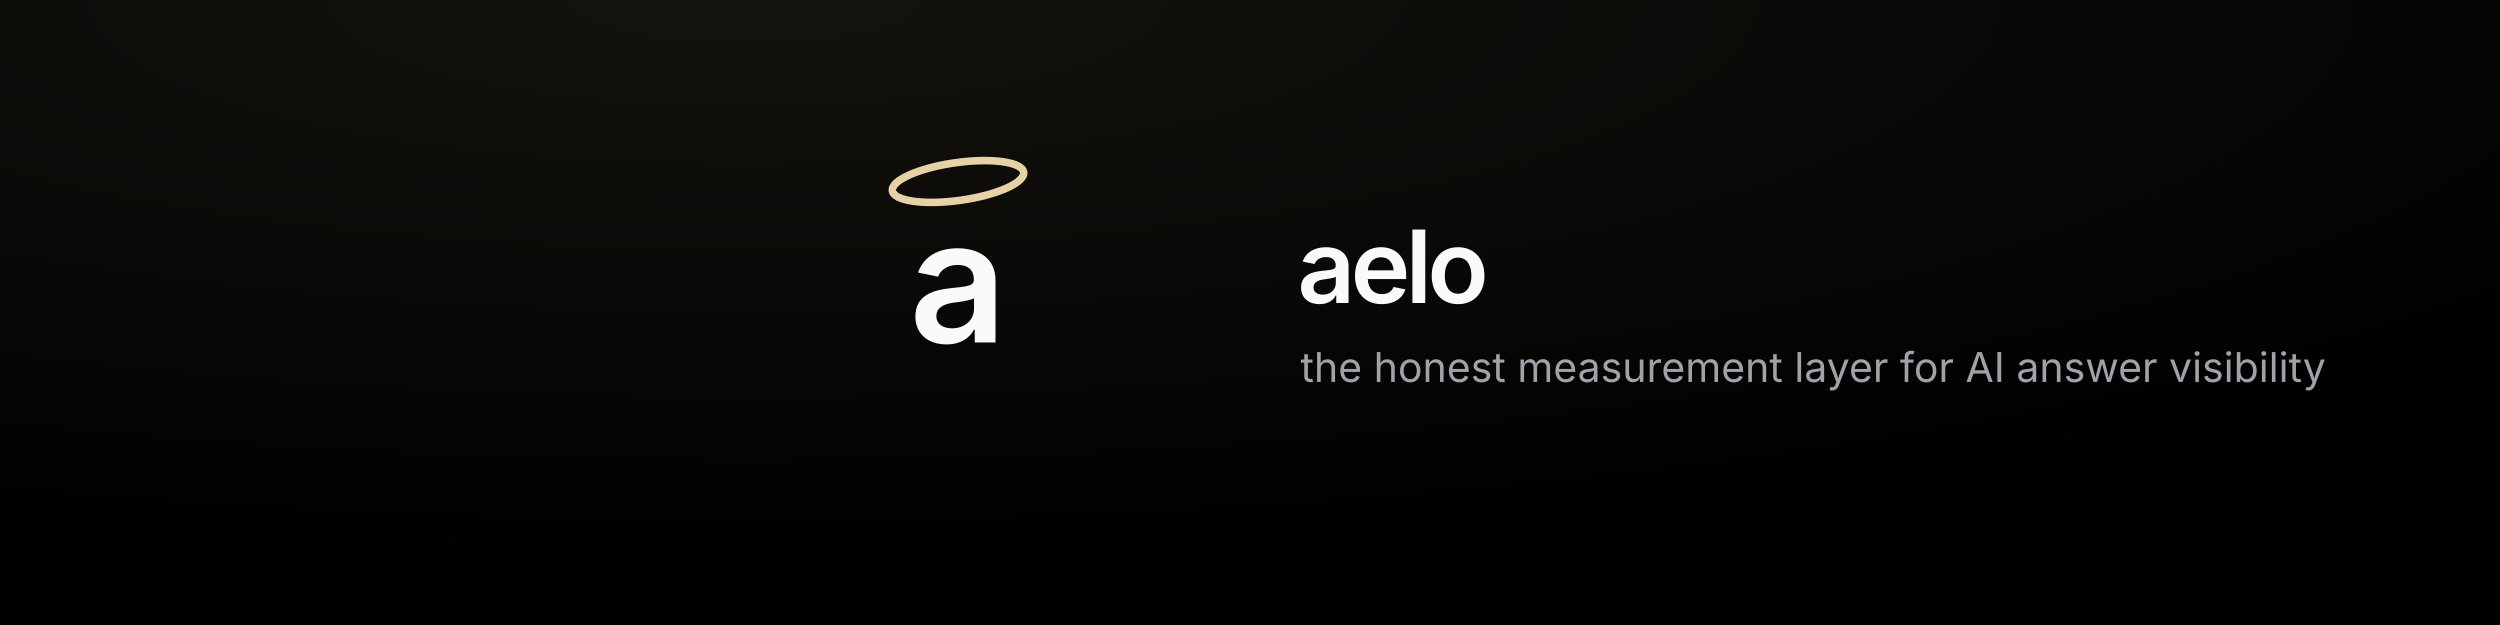
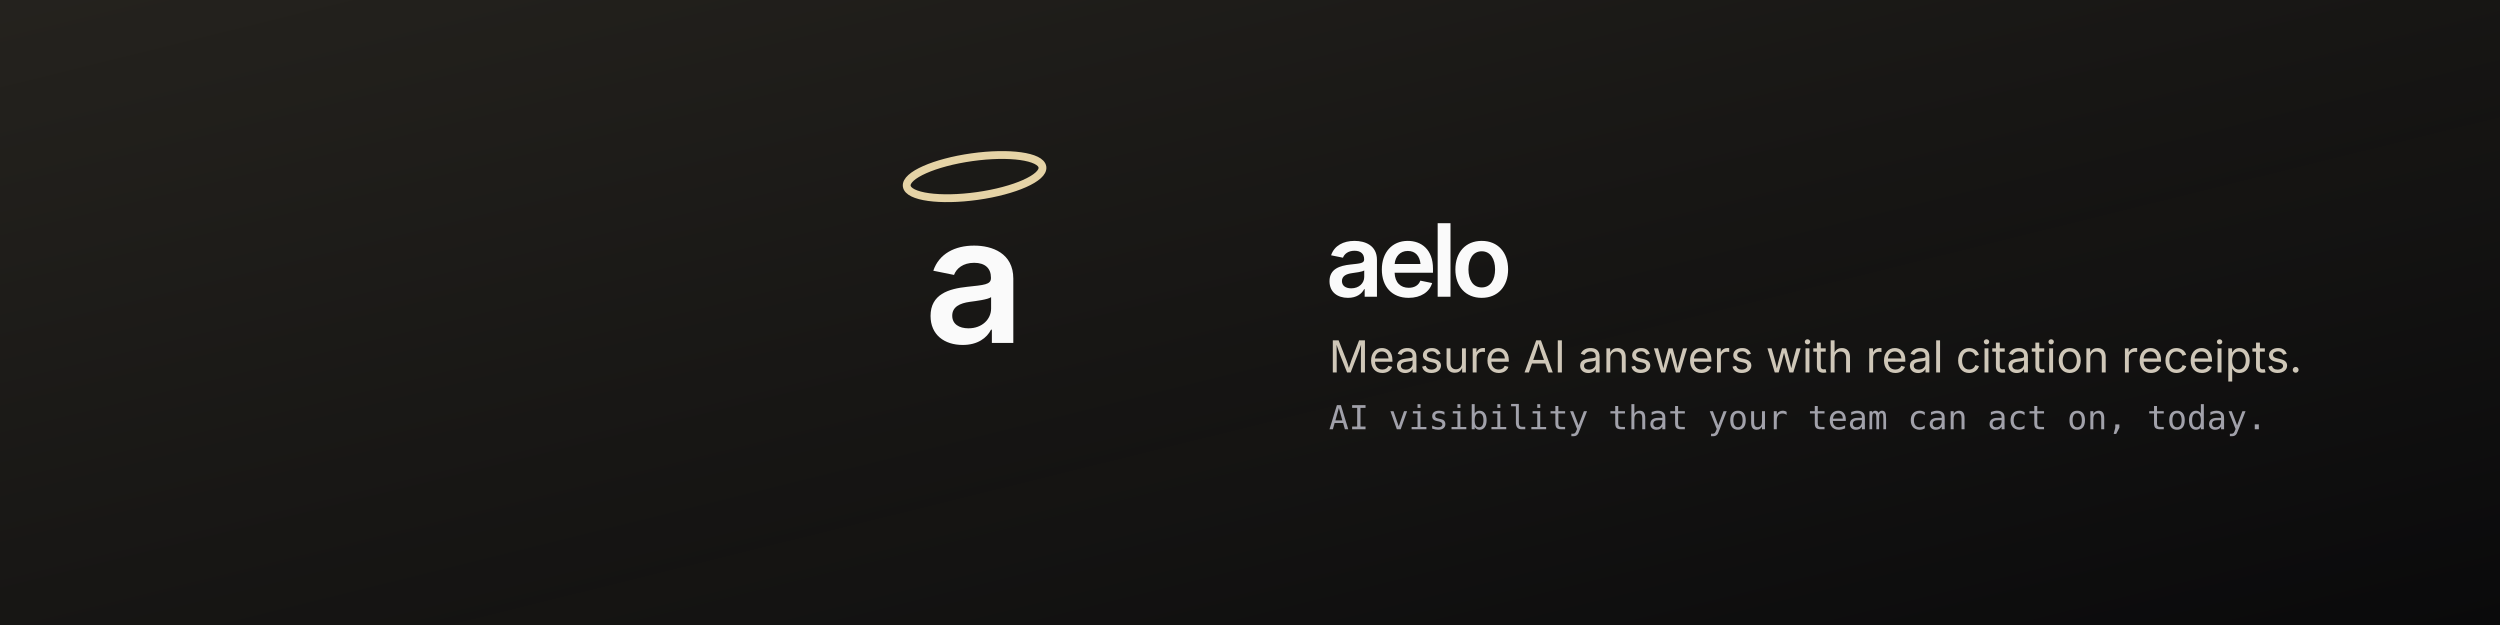
<svg xmlns="http://www.w3.org/2000/svg" width="1584" height="396" viewBox="0 0 1584 396">
  <defs>
-     <radialGradient id="g" cx="30%" cy="0%" r="90%">
-       <stop offset="0%" stop-color="#E5D3A6" stop-opacity="0.09" />
+     <linearGradient id="ln" x1="0%" y1="0%" x2="100%" y2="100%">
+       <stop offset="0%" stop-color="#E5D3A6" stop-opacity="0.12" />
      <stop offset="100%" stop-color="#E5D3A6" stop-opacity="0" />
-     </radialGradient>
+     </linearGradient>
  </defs>
-   <rect width="1584" height="396" fill="#000000" />
-   <rect width="1584" height="396" fill="url(#g)" />
-   <g transform="translate(532,88) scale(1.5)">
+   <rect width="1584" height="396" fill="#0A0A0B" />
+   <rect width="1584" height="396" fill="url(#ln)" />
+   <g transform="translate(540 84) scale(1.55)">
    <ellipse cx="50" cy="18" rx="28" ry="8" fill="none" stroke="#E5D3A6" stroke-width="3.2" transform="rotate(-8 50 18)" />
    <text x="50" y="86" font-family="Inter, Helvetica Neue, Arial, sans-serif" font-size="72" fill="#FAFAFA" text-anchor="middle" font-weight="600">a</text>
  </g>
-   <text x="822" y="192" font-family="Inter, Helvetica Neue, Arial, sans-serif" font-size="64" fill="#FAFAFA" font-weight="600" letter-spacing="-3">aelo</text>
-   <text x="824" y="242" font-family="Inter, Helvetica Neue, Arial, sans-serif" font-size="26" fill="#A1A1AA">the honest measurement layer for AI answer visibility</text>
+   <text x="840" y="188" font-family="Inter, Helvetica Neue, Arial, sans-serif" font-size="64" fill="#FAFAFA" font-weight="600" letter-spacing="-4">aelo</text>
+   <text x="842" y="236" font-family="Inter, Helvetica Neue, Arial, sans-serif" font-size="28" fill="#CFC7B8">Measure AI answers with real citation receipts.</text>
+   <text x="842" y="272" font-family="JetBrains Mono, ui-monospace, monospace" font-size="21" fill="#A1A1AA">AI visibility that your team can act on, today.</text>
</svg>
